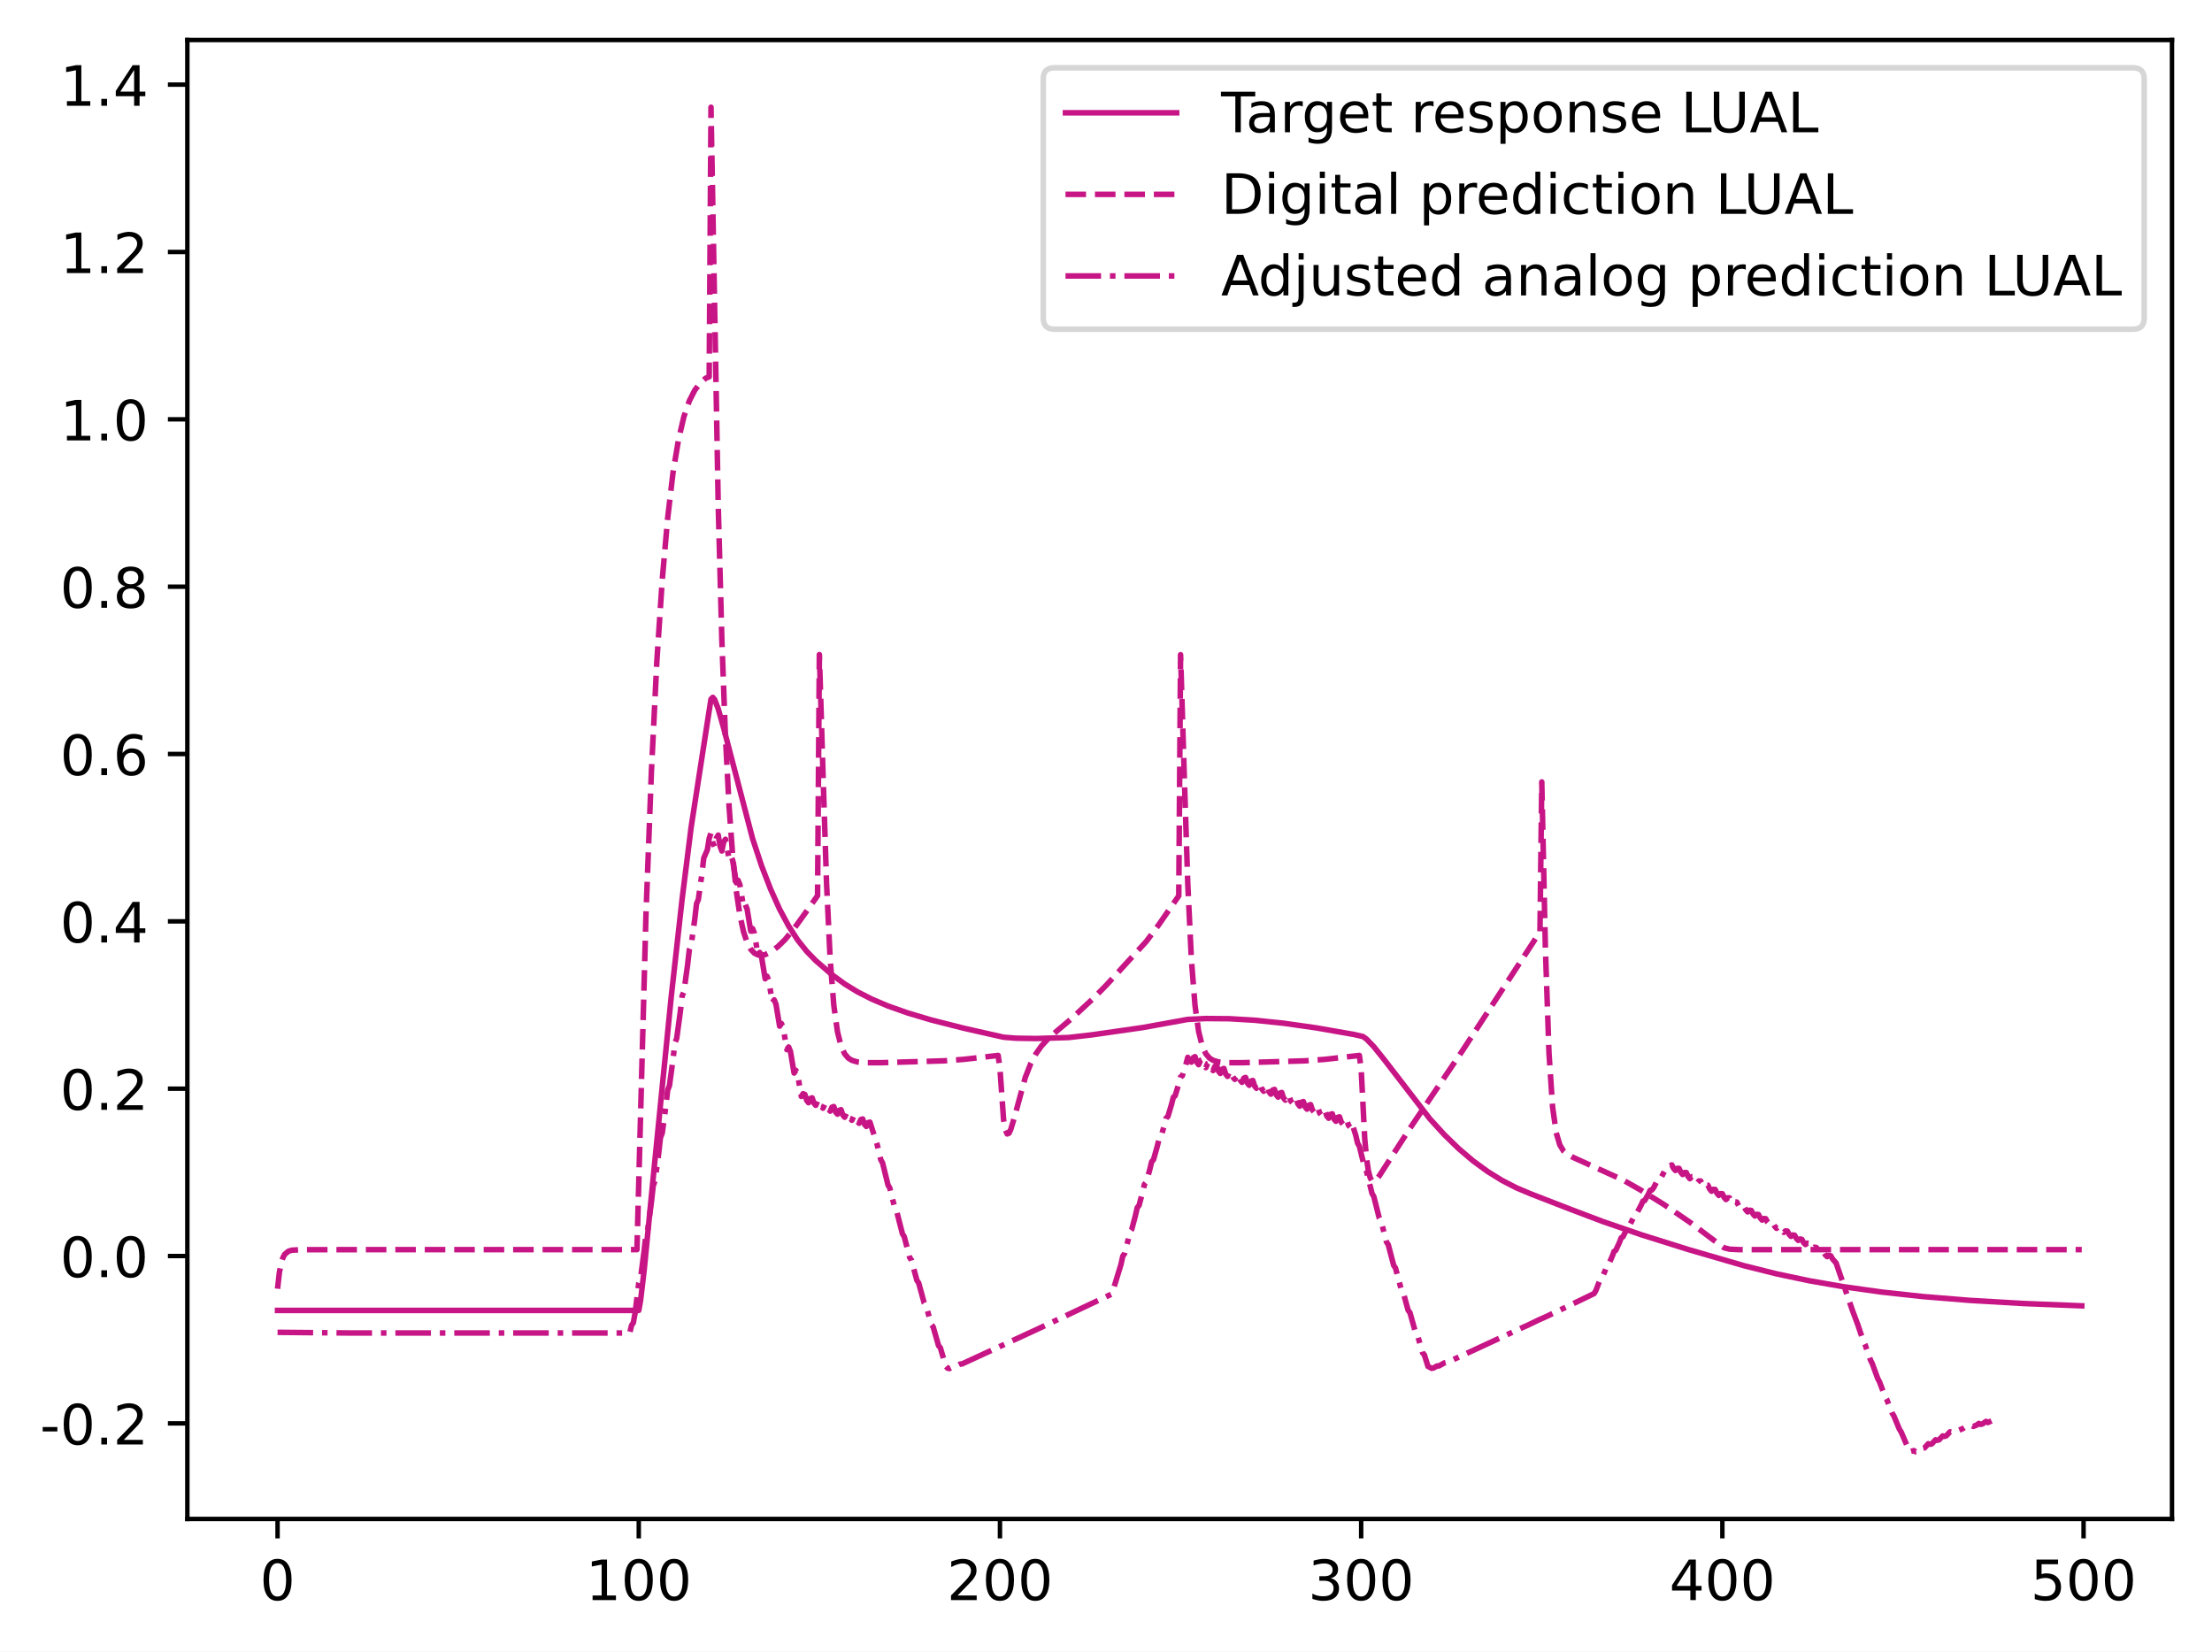
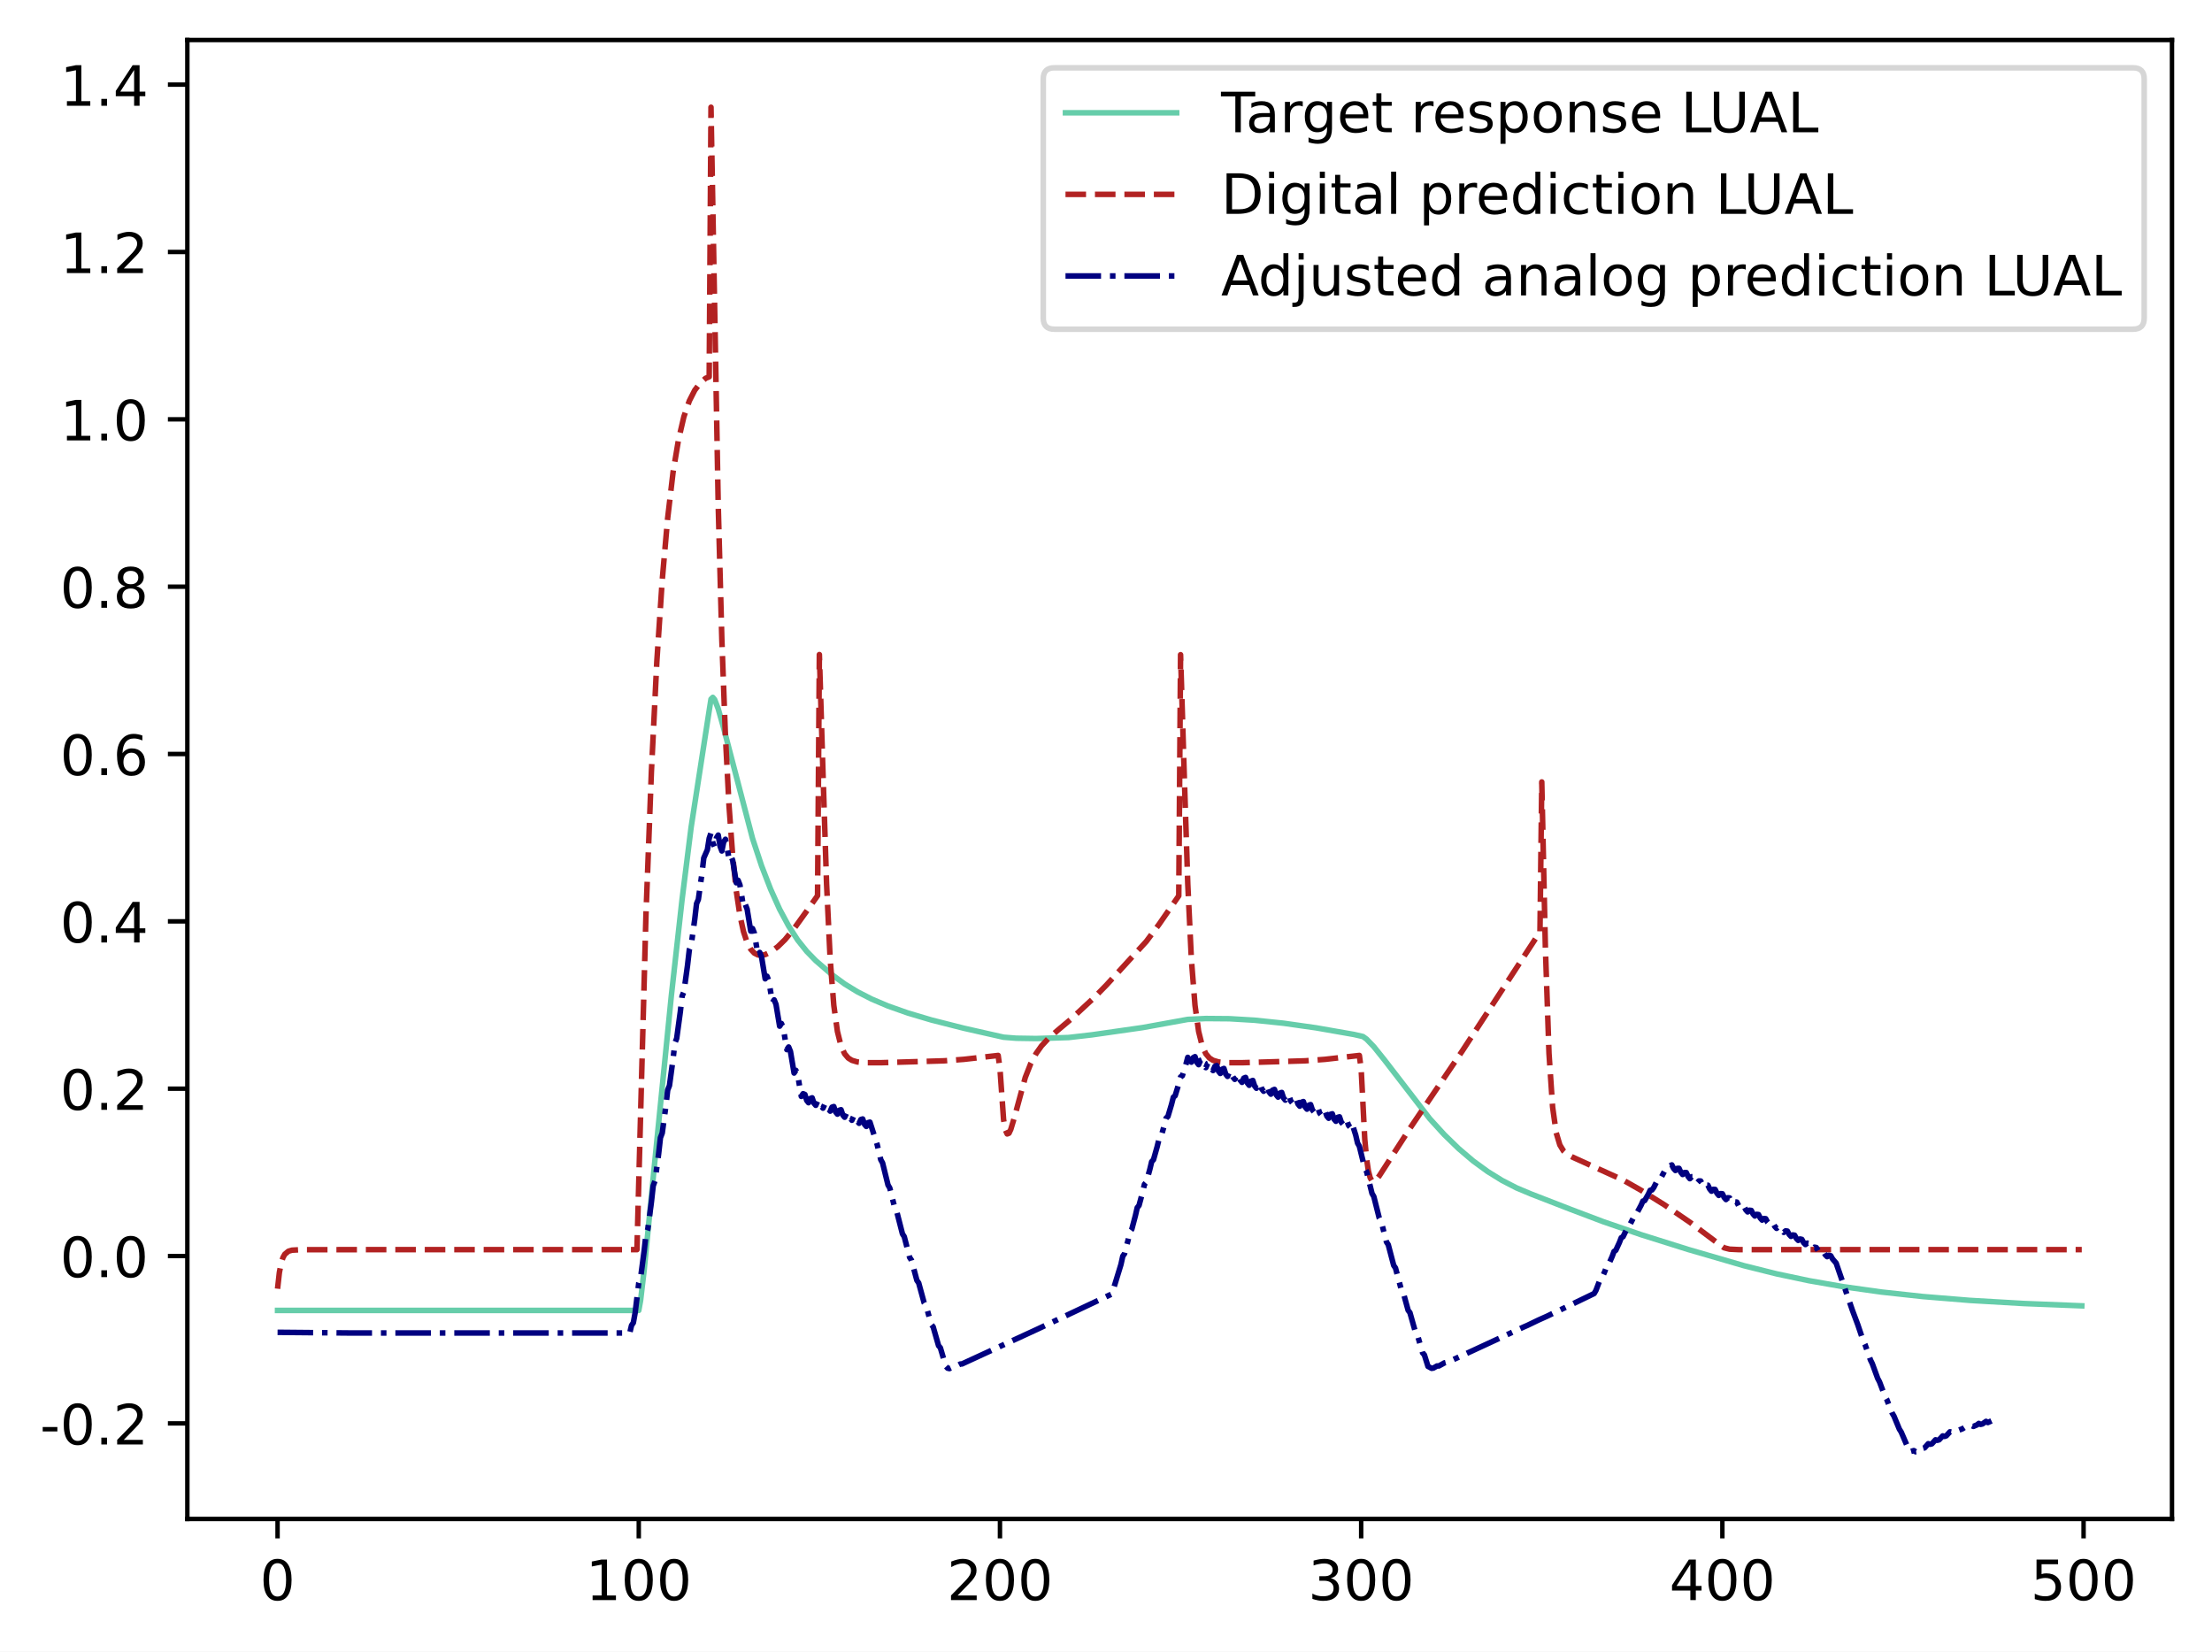
<svg xmlns="http://www.w3.org/2000/svg" xmlns:xlink="http://www.w3.org/1999/xlink" width="398.031pt" height="297.19pt" viewBox="0 0 398.031 297.19" version="1.1">
  <defs>
    <style type="text/css">*{stroke-linejoin: round; stroke-linecap: butt}</style>
  </defs>
  <g id="figure_1">
    <g id="patch_1">
      <path d="M 0 297.19  L 398.031 297.19  L 398.031 0  L 0 0  z " style="fill: #ffffff" />
    </g>
    <g id="axes_1">
      <g id="patch_2">
        <path d="M 33.711 273.312  L 390.831 273.312  L 390.831 7.2  L 33.711 7.2  z " style="fill: #ffffff" />
      </g>
      <g id="matplotlib.axis_1">
        <g id="xtick_1">
          <g id="line2d_1">
            <defs>
-               <path id="m52787d1ad5" d="M 0 0  L 0 3.5  " style="stroke: #000000; stroke-width: 0.8" />
+               <path id="mb1c5ce7cc0" d="M 0 0  L 0 3.5  " style="stroke: #000000; stroke-width: 0.8" />
            </defs>
            <g>
-               <use xlink:href="#m52787d1ad5" x="49.944" y="273.312" style="stroke: #000000; stroke-width: 0.8" />
+               <use xlink:href="#mb1c5ce7cc0" x="49.944" y="273.312" style="stroke: #000000; stroke-width: 0.8" />
            </g>
          </g>
          <g id="text_1">
            <text style="font: 10px 'DejaVu Sans', 'Bitstream Vera Sans', 'Computer Modern Sans Serif', 'Lucida Grande', 'Verdana', 'Geneva', 'Lucid', 'Arial', 'Helvetica', 'Avant Garde', sans-serif; text-anchor: middle" x="49.944" y="287.91" transform="rotate(-0 49.94367 287.9104)">0</text>
          </g>
        </g>
        <g id="xtick_2">
          <g id="line2d_2">
            <g>
-               <use xlink:href="#m52787d1ad5" x="114.94" y="273.312" style="stroke: #000000; stroke-width: 0.8" />
+               <use xlink:href="#mb1c5ce7cc0" x="114.94" y="273.312" style="stroke: #000000; stroke-width: 0.8" />
            </g>
          </g>
          <g id="text_2">
            <text style="font: 10px 'DejaVu Sans', 'Bitstream Vera Sans', 'Computer Modern Sans Serif', 'Lucida Grande', 'Verdana', 'Geneva', 'Lucid', 'Arial', 'Helvetica', 'Avant Garde', sans-serif; text-anchor: middle" x="114.94" y="287.91" transform="rotate(-0 114.9396 287.9104)">100</text>
          </g>
        </g>
        <g id="xtick_3">
          <g id="line2d_3">
            <g>
-               <use xlink:href="#m52787d1ad5" x="179.935" y="273.312" style="stroke: #000000; stroke-width: 0.8" />
+               <use xlink:href="#mb1c5ce7cc0" x="179.935" y="273.312" style="stroke: #000000; stroke-width: 0.8" />
            </g>
          </g>
          <g id="text_3">
            <text style="font: 10px 'DejaVu Sans', 'Bitstream Vera Sans', 'Computer Modern Sans Serif', 'Lucida Grande', 'Verdana', 'Geneva', 'Lucid', 'Arial', 'Helvetica', 'Avant Garde', sans-serif; text-anchor: middle" x="179.935" y="287.91" transform="rotate(-0 179.9355 287.9104)">200</text>
          </g>
        </g>
        <g id="xtick_4">
          <g id="line2d_4">
            <g>
-               <use xlink:href="#m52787d1ad5" x="244.931" y="273.312" style="stroke: #000000; stroke-width: 0.8" />
+               <use xlink:href="#mb1c5ce7cc0" x="244.931" y="273.312" style="stroke: #000000; stroke-width: 0.8" />
            </g>
          </g>
          <g id="text_4">
            <text style="font: 10px 'DejaVu Sans', 'Bitstream Vera Sans', 'Computer Modern Sans Serif', 'Lucida Grande', 'Verdana', 'Geneva', 'Lucid', 'Arial', 'Helvetica', 'Avant Garde', sans-serif; text-anchor: middle" x="244.931" y="287.91" transform="rotate(-0 244.9314 287.9104)">300</text>
          </g>
        </g>
        <g id="xtick_5">
          <g id="line2d_5">
            <g>
-               <use xlink:href="#m52787d1ad5" x="309.927" y="273.312" style="stroke: #000000; stroke-width: 0.8" />
+               <use xlink:href="#mb1c5ce7cc0" x="309.927" y="273.312" style="stroke: #000000; stroke-width: 0.8" />
            </g>
          </g>
          <g id="text_5">
            <text style="font: 10px 'DejaVu Sans', 'Bitstream Vera Sans', 'Computer Modern Sans Serif', 'Lucida Grande', 'Verdana', 'Geneva', 'Lucid', 'Arial', 'Helvetica', 'Avant Garde', sans-serif; text-anchor: middle" x="309.927" y="287.91" transform="rotate(-0 309.9273 287.9104)">400</text>
          </g>
        </g>
        <g id="xtick_6">
          <g id="line2d_6">
            <g>
-               <use xlink:href="#m52787d1ad5" x="374.923" y="273.312" style="stroke: #000000; stroke-width: 0.8" />
+               <use xlink:href="#mb1c5ce7cc0" x="374.923" y="273.312" style="stroke: #000000; stroke-width: 0.8" />
            </g>
          </g>
          <g id="text_6">
            <text style="font: 10px 'DejaVu Sans', 'Bitstream Vera Sans', 'Computer Modern Sans Serif', 'Lucida Grande', 'Verdana', 'Geneva', 'Lucid', 'Arial', 'Helvetica', 'Avant Garde', sans-serif; text-anchor: middle" x="374.923" y="287.91" transform="rotate(-0 374.9232 287.9104)">500</text>
          </g>
        </g>
      </g>
      <g id="matplotlib.axis_2">
        <g id="ytick_1">
          <g id="line2d_7">
            <defs>
-               <path id="m55b0d5ebfe" d="M 0 0  L -3.5 0  " style="stroke: #000000; stroke-width: 0.8" />
+               <path id="m33c1a2099b" d="M 0 0  L -3.5 0  " style="stroke: #000000; stroke-width: 0.8" />
            </defs>
            <g>
-               <use xlink:href="#m55b0d5ebfe" x="33.711" y="256.112" style="stroke: #000000; stroke-width: 0.8" />
+               <use xlink:href="#m33c1a2099b" x="33.711" y="256.112" style="stroke: #000000; stroke-width: 0.8" />
            </g>
          </g>
          <g id="text_7">
            <text style="font: 10px 'DejaVu Sans', 'Bitstream Vera Sans', 'Computer Modern Sans Serif', 'Lucida Grande', 'Verdana', 'Geneva', 'Lucid', 'Arial', 'Helvetica', 'Avant Garde', sans-serif; text-anchor: end" x="26.711" y="259.911" transform="rotate(-0 26.71094 259.9114)">-0.2</text>
          </g>
        </g>
        <g id="ytick_2">
          <g id="line2d_8">
            <g>
-               <use xlink:href="#m55b0d5ebfe" x="33.711" y="226.002" style="stroke: #000000; stroke-width: 0.8" />
+               <use xlink:href="#m33c1a2099b" x="33.711" y="226.002" style="stroke: #000000; stroke-width: 0.8" />
            </g>
          </g>
          <g id="text_8">
            <text style="font: 10px 'DejaVu Sans', 'Bitstream Vera Sans', 'Computer Modern Sans Serif', 'Lucida Grande', 'Verdana', 'Geneva', 'Lucid', 'Arial', 'Helvetica', 'Avant Garde', sans-serif; text-anchor: end" x="26.711" y="229.801" transform="rotate(-0 26.71094 229.8011)">0.0</text>
          </g>
        </g>
        <g id="ytick_3">
          <g id="line2d_9">
            <g>
-               <use xlink:href="#m55b0d5ebfe" x="33.711" y="195.892" style="stroke: #000000; stroke-width: 0.8" />
+               <use xlink:href="#m33c1a2099b" x="33.711" y="195.892" style="stroke: #000000; stroke-width: 0.8" />
            </g>
          </g>
          <g id="text_9">
            <text style="font: 10px 'DejaVu Sans', 'Bitstream Vera Sans', 'Computer Modern Sans Serif', 'Lucida Grande', 'Verdana', 'Geneva', 'Lucid', 'Arial', 'Helvetica', 'Avant Garde', sans-serif; text-anchor: end" x="26.711" y="199.691" transform="rotate(-0 26.71094 199.6907)">0.2</text>
          </g>
        </g>
        <g id="ytick_4">
          <g id="line2d_10">
            <g>
-               <use xlink:href="#m55b0d5ebfe" x="33.711" y="165.781" style="stroke: #000000; stroke-width: 0.8" />
+               <use xlink:href="#m33c1a2099b" x="33.711" y="165.781" style="stroke: #000000; stroke-width: 0.8" />
            </g>
          </g>
          <g id="text_10">
            <text style="font: 10px 'DejaVu Sans', 'Bitstream Vera Sans', 'Computer Modern Sans Serif', 'Lucida Grande', 'Verdana', 'Geneva', 'Lucid', 'Arial', 'Helvetica', 'Avant Garde', sans-serif; text-anchor: end" x="26.711" y="169.58" transform="rotate(-0 26.71094 169.5804)">0.4</text>
          </g>
        </g>
        <g id="ytick_5">
          <g id="line2d_11">
            <g>
-               <use xlink:href="#m55b0d5ebfe" x="33.711" y="135.671" style="stroke: #000000; stroke-width: 0.8" />
+               <use xlink:href="#m33c1a2099b" x="33.711" y="135.671" style="stroke: #000000; stroke-width: 0.8" />
            </g>
          </g>
          <g id="text_11">
            <text style="font: 10px 'DejaVu Sans', 'Bitstream Vera Sans', 'Computer Modern Sans Serif', 'Lucida Grande', 'Verdana', 'Geneva', 'Lucid', 'Arial', 'Helvetica', 'Avant Garde', sans-serif; text-anchor: end" x="26.711" y="139.47" transform="rotate(-0 26.71094 139.4701)">0.6</text>
          </g>
        </g>
        <g id="ytick_6">
          <g id="line2d_12">
            <g>
-               <use xlink:href="#m55b0d5ebfe" x="33.711" y="105.561" style="stroke: #000000; stroke-width: 0.8" />
+               <use xlink:href="#m33c1a2099b" x="33.711" y="105.561" style="stroke: #000000; stroke-width: 0.8" />
            </g>
          </g>
          <g id="text_12">
            <text style="font: 10px 'DejaVu Sans', 'Bitstream Vera Sans', 'Computer Modern Sans Serif', 'Lucida Grande', 'Verdana', 'Geneva', 'Lucid', 'Arial', 'Helvetica', 'Avant Garde', sans-serif; text-anchor: end" x="26.711" y="109.36" transform="rotate(-0 26.71094 109.3597)">0.8</text>
          </g>
        </g>
        <g id="ytick_7">
          <g id="line2d_13">
            <g>
-               <use xlink:href="#m55b0d5ebfe" x="33.711" y="75.45" style="stroke: #000000; stroke-width: 0.8" />
+               <use xlink:href="#m33c1a2099b" x="33.711" y="75.45" style="stroke: #000000; stroke-width: 0.8" />
            </g>
          </g>
          <g id="text_13">
            <text style="font: 10px 'DejaVu Sans', 'Bitstream Vera Sans', 'Computer Modern Sans Serif', 'Lucida Grande', 'Verdana', 'Geneva', 'Lucid', 'Arial', 'Helvetica', 'Avant Garde', sans-serif; text-anchor: end" x="26.711" y="79.249" transform="rotate(-0 26.71094 79.24939)">1.0</text>
          </g>
        </g>
        <g id="ytick_8">
          <g id="line2d_14">
            <g>
-               <use xlink:href="#m55b0d5ebfe" x="33.711" y="45.34" style="stroke: #000000; stroke-width: 0.8" />
+               <use xlink:href="#m33c1a2099b" x="33.711" y="45.34" style="stroke: #000000; stroke-width: 0.8" />
            </g>
          </g>
          <g id="text_14">
            <text style="font: 10px 'DejaVu Sans', 'Bitstream Vera Sans', 'Computer Modern Sans Serif', 'Lucida Grande', 'Verdana', 'Geneva', 'Lucid', 'Arial', 'Helvetica', 'Avant Garde', sans-serif; text-anchor: end" x="26.711" y="49.139" transform="rotate(-0 26.71094 49.13905)">1.2</text>
          </g>
        </g>
        <g id="ytick_9">
          <g id="line2d_15">
            <g>
-               <use xlink:href="#m55b0d5ebfe" x="33.711" y="15.229" style="stroke: #000000; stroke-width: 0.8" />
+               <use xlink:href="#m33c1a2099b" x="33.711" y="15.229" style="stroke: #000000; stroke-width: 0.8" />
            </g>
          </g>
          <g id="text_15">
            <text style="font: 10px 'DejaVu Sans', 'Bitstream Vera Sans', 'Computer Modern Sans Serif', 'Lucida Grande', 'Verdana', 'Geneva', 'Lucid', 'Arial', 'Helvetica', 'Avant Garde', sans-serif; text-anchor: end" x="26.711" y="19.029" transform="rotate(-0 26.71094 19.02871)">1.4</text>
          </g>
        </g>
      </g>
      <g id="line2d_16">
-         <path d="M 49.944 235.788  L 114.94 235.788  L 115.265 234.008  L 115.915 228.495  L 117.864 208.62  L 120.789 179.282  L 122.739 161.802  L 124.364 148.84  L 127.614 127.85  L 127.939 125.795  L 128.264 125.481  L 128.589 125.866  L 129.239 127.546  L 130.214 130.999  L 135.413 150.868  L 137.038 155.791  L 138.663 159.99  L 140.288 163.604  L 141.913 166.626  L 143.538 169.145  L 145.163 171.184  L 146.788 172.852  L 149.712 175.38  L 151.987 177.047  L 154.262 178.443  L 156.862 179.771  L 159.787 181.012  L 163.362 182.273  L 167.586 183.529  L 173.436 185.013  L 180.585 186.629  L 182.86 186.809  L 186.435 186.866  L 192.285 186.685  L 196.509 186.199  L 205.609 184.896  L 213.733 183.424  L 216.983 183.268  L 221.208 183.303  L 225.758 183.573  L 230.957 184.111  L 236.807 184.941  L 243.631 186.135  L 245.256 186.507  L 245.906 186.978  L 247.206 188.329  L 249.156 190.761  L 257.281 201.305  L 259.88 204.154  L 262.48 206.682  L 265.08 208.893  L 267.68 210.789  L 270.28 212.399  L 272.88 213.738  L 275.479 214.831  L 282.629 217.605  L 288.479 219.818  L 295.303 222.161  L 303.753 224.816  L 313.827 227.745  L 319.677 229.207  L 325.526 230.442  L 331.701 231.52  L 338.525 232.477  L 346 233.292  L 354.449 233.982  L 364.199 234.549  L 374.598 234.962  L 374.598 234.962  " clip-path="url(#p4e6b476c04)" style="fill: none; stroke: #c71585; stroke-linecap: square" />
+         <path d="M 49.944 235.788  L 114.94 235.788  L 115.265 234.008  L 115.915 228.495  L 117.864 208.62  L 120.789 179.282  L 122.739 161.802  L 124.364 148.84  L 127.614 127.85  L 127.939 125.795  L 128.264 125.481  L 128.589 125.866  L 129.239 127.546  L 130.214 130.999  L 135.413 150.868  L 137.038 155.791  L 138.663 159.99  L 140.288 163.604  L 141.913 166.626  L 143.538 169.145  L 145.163 171.184  L 146.788 172.852  L 149.712 175.38  L 151.987 177.047  L 154.262 178.443  L 156.862 179.771  L 159.787 181.012  L 163.362 182.273  L 167.586 183.529  L 173.436 185.013  L 180.585 186.629  L 182.86 186.809  L 186.435 186.866  L 192.285 186.685  L 196.509 186.199  L 205.609 184.896  L 213.733 183.424  L 216.983 183.268  L 221.208 183.303  L 225.758 183.573  L 230.957 184.111  L 236.807 184.941  L 243.631 186.135  L 245.256 186.507  L 245.906 186.978  L 247.206 188.329  L 249.156 190.761  L 257.281 201.305  L 259.88 204.154  L 262.48 206.682  L 265.08 208.893  L 267.68 210.789  L 270.28 212.399  L 272.88 213.738  L 275.479 214.831  L 282.629 217.605  L 288.479 219.818  L 295.303 222.161  L 303.753 224.816  L 313.827 227.745  L 319.677 229.207  L 325.526 230.442  L 331.701 231.52  L 338.525 232.477  L 346 233.292  L 354.449 233.982  L 364.199 234.549  L 374.598 234.962  L 374.598 234.962  " clip-path="url(#p1392493bf8)" style="fill: none; stroke: #66cdaa; stroke-linecap: square" />
      </g>
      <g id="line2d_17">
-         <path d="M 49.944 231.885  L 50.269 228.985  L 50.594 227.278  L 50.919 226.274  L 51.244 225.685  L 51.894 225.138  L 52.544 224.95  L 54.168 224.86  L 68.143 224.853  L 114.615 224.853  L 116.239 164.521  L 117.214 138.861  L 118.189 119.07  L 119.164 104.369  L 120.139 93.251  L 121.114 84.954  L 122.089 79.132  L 123.064 74.958  L 124.039 72.131  L 125.014 70.216  L 125.989 68.928  L 126.964 68.07  L 127.614 67.801  L 127.939 19.296  L 129.239 90.913  L 129.889 115.02  L 130.539 132.571  L 131.189 145.062  L 131.839 153.963  L 132.488 160.297  L 133.138 164.671  L 133.788 167.635  L 134.438 169.584  L 135.088 170.8  L 135.738 171.496  L 136.388 171.825  L 137.038 171.891  L 137.688 171.762  L 138.663 171.3  L 139.963 170.338  L 141.263 169.063  L 142.888 167.084  L 145.163 163.919  L 147.113 161.161  L 147.438 117.782  L 148.087 139.017  L 148.737 159.087  L 149.387 172.679  L 150.037 180.903  L 150.687 185.591  L 151.337 188.195  L 151.987 189.615  L 152.637 190.378  L 153.287 190.785  L 154.262 191.078  L 155.562 191.218  L 158.487 191.216  L 169.861 190.877  L 173.436 190.611  L 179.61 189.91  L 179.935 192.301  L 180.585 201.445  L 180.91 203.325  L 181.235 204.032  L 181.56 203.901  L 181.885 203.21  L 182.535 201.051  L 184.485 193.88  L 185.46 191.398  L 186.435 189.567  L 187.41 188.191  L 188.71 186.789  L 190.335 185.377  L 192.61 183.464  L 196.834 179.548  L 199.109 177.224  L 206.259 169.405  L 208.534 166.353  L 212.108 161.192  L 212.433 117.807  L 213.083 139.031  L 213.733 159.095  L 214.383 172.684  L 215.033 180.906  L 215.683 185.592  L 216.333 188.196  L 216.983 189.615  L 217.633 190.378  L 218.283 190.785  L 219.258 191.078  L 220.558 191.218  L 223.483 191.216  L 234.857 190.877  L 238.432 190.611  L 244.606 189.91  L 244.931 192.368  L 245.581 205.008  L 245.906 208.497  L 246.231 210.698  L 246.556 211.934  L 246.881 212.491  L 247.206 212.597  L 247.531 212.413  L 248.181 211.591  L 253.706 203.03  L 263.13 189.096  L 277.104 167.676  L 277.429 140.698  L 278.079 170.573  L 278.729 189.528  L 279.379 199.209  L 280.029 203.828  L 280.679 206.01  L 281.329 207.08  L 281.979 207.663  L 282.954 208.201  L 292.053 212.325  L 295.303 214.177  L 299.528 216.809  L 304.078 219.92  L 308.952 223.587  L 310.252 224.518  L 311.227 224.77  L 312.852 224.847  L 326.826 224.853  L 374.598 224.853  L 374.598 224.853  " clip-path="url(#p4e6b476c04)" style="fill: none; stroke-dasharray: 3.7,1.6; stroke-dashoffset: 0; stroke: #c71585" />
+         <path d="M 49.944 231.885  L 50.269 228.985  L 50.594 227.278  L 50.919 226.274  L 51.244 225.685  L 51.894 225.138  L 52.544 224.95  L 54.168 224.86  L 68.143 224.853  L 114.615 224.853  L 116.239 164.521  L 117.214 138.861  L 118.189 119.07  L 119.164 104.369  L 120.139 93.251  L 121.114 84.954  L 122.089 79.132  L 123.064 74.958  L 124.039 72.131  L 125.014 70.216  L 125.989 68.928  L 126.964 68.07  L 127.614 67.801  L 127.939 19.296  L 129.239 90.913  L 129.889 115.02  L 130.539 132.571  L 131.189 145.062  L 131.839 153.963  L 132.488 160.297  L 133.138 164.671  L 133.788 167.635  L 134.438 169.584  L 135.088 170.8  L 135.738 171.496  L 136.388 171.825  L 137.038 171.891  L 137.688 171.762  L 138.663 171.3  L 139.963 170.338  L 141.263 169.063  L 142.888 167.084  L 145.163 163.919  L 147.113 161.161  L 147.438 117.782  L 148.087 139.017  L 148.737 159.087  L 149.387 172.679  L 150.037 180.903  L 150.687 185.591  L 151.337 188.195  L 151.987 189.615  L 152.637 190.378  L 153.287 190.785  L 154.262 191.078  L 155.562 191.218  L 158.487 191.216  L 169.861 190.877  L 173.436 190.611  L 179.61 189.91  L 179.935 192.301  L 180.585 201.445  L 180.91 203.325  L 181.235 204.032  L 181.56 203.901  L 181.885 203.21  L 182.535 201.051  L 184.485 193.88  L 185.46 191.398  L 186.435 189.567  L 187.41 188.191  L 188.71 186.789  L 190.335 185.377  L 192.61 183.464  L 196.834 179.548  L 199.109 177.224  L 206.259 169.405  L 208.534 166.353  L 212.108 161.192  L 212.433 117.807  L 213.083 139.031  L 213.733 159.095  L 214.383 172.684  L 215.033 180.906  L 215.683 185.592  L 216.333 188.196  L 216.983 189.615  L 217.633 190.378  L 218.283 190.785  L 219.258 191.078  L 220.558 191.218  L 223.483 191.216  L 234.857 190.877  L 238.432 190.611  L 244.606 189.91  L 244.931 192.368  L 245.581 205.008  L 245.906 208.497  L 246.231 210.698  L 246.556 211.934  L 246.881 212.491  L 247.206 212.597  L 247.531 212.413  L 248.181 211.591  L 253.706 203.03  L 263.13 189.096  L 277.104 167.676  L 277.429 140.698  L 278.079 170.573  L 278.729 189.528  L 279.379 199.209  L 280.029 203.828  L 280.679 206.01  L 281.329 207.08  L 281.979 207.663  L 282.954 208.201  L 292.053 212.325  L 295.303 214.177  L 299.528 216.809  L 304.078 219.92  L 308.952 223.587  L 310.252 224.518  L 311.227 224.77  L 312.852 224.847  L 326.826 224.853  L 374.598 224.853  L 374.598 224.853  " clip-path="url(#p1392493bf8)" style="fill: none; stroke-dasharray: 3.7,1.6; stroke-dashoffset: 0; stroke: #b22222" />
      </g>
      <g id="line2d_18">
-         <path d="M 49.944 239.728  L 63.268 239.85  L 113.315 239.85  L 113.64 238.482  L 113.965 237.999  L 114.29 236.193  L 114.94 230.855  L 115.265 229.955  L 115.915 225.035  L 116.239 222.084  L 116.564 221.194  L 117.214 216.28  L 117.539 213.351  L 117.864 212.488  L 118.514 207.617  L 118.839 204.713  L 119.164 203.869  L 119.814 199.036  L 120.139 196.152  L 120.464 195.326  L 121.114 190.526  L 121.439 187.662  L 121.764 186.852  L 122.414 182.084  L 122.739 179.239  L 123.064 178.445  L 123.714 173.711  L 124.039 170.884  L 124.364 170.107  L 125.014 165.405  L 125.339 162.597  L 125.664 161.837  L 126.314 157.166  L 126.639 154.376  L 127.289 152.894  L 127.614 150.844  L 127.939 149.879  L 128.264 151.631  L 128.589 152.399  L 128.914 150.784  L 129.239 150.259  L 129.564 152.241  L 129.889 153.118  L 130.214 151.511  L 130.539 151.012  L 131.189 154.532  L 131.514 153.992  L 131.839 154.799  L 132.488 158.844  L 132.813 158.393  L 133.138 159.216  L 133.788 163.211  L 134.113 162.753  L 134.438 163.571  L 135.088 167.537  L 135.413 167.072  L 135.738 167.889  L 136.388 171.847  L 136.713 171.377  L 137.038 172.185  L 137.688 176.121  L 138.013 175.651  L 138.338 176.464  L 138.988 180.385  L 139.313 179.91  L 139.638 180.724  L 140.288 184.641  L 140.613 184.163  L 140.938 184.968  L 141.588 188.864  L 141.913 188.386  L 142.238 189.195  L 142.888 193.076  L 143.213 192.593  L 143.538 193.404  L 144.188 197.279  L 144.513 196.792  L 144.838 196.933  L 145.163 198.004  L 145.488 198.416  L 145.813 197.658  L 146.138 197.534  L 146.463 198.502  L 146.788 198.884  L 147.113 198.156  L 147.438 198.038  L 147.763 199.008  L 148.087 199.397  L 148.412 198.676  L 148.737 198.566  L 149.062 199.539  L 149.387 199.93  L 149.712 199.217  L 150.037 199.106  L 150.362 200.074  L 150.687 200.473  L 151.012 199.776  L 151.337 199.675  L 151.662 200.641  L 151.987 201.029  L 152.312 200.321  L 152.637 200.221  L 152.962 201.186  L 153.287 201.572  L 153.612 200.87  L 153.937 200.768  L 154.262 201.727  L 154.587 202.121  L 154.912 201.435  L 155.237 201.342  L 155.562 202.299  L 155.887 202.681  L 156.212 201.993  L 156.537 201.911  L 157.837 205.939  L 158.487 208.671  L 158.812 209.248  L 159.787 213.208  L 160.112 213.77  L 161.087 217.661  L 161.412 218.204  L 162.387 222.01  L 162.712 222.52  L 163.686 226.259  L 164.011 226.747  L 164.986 230.382  L 165.311 230.846  L 166.286 234.414  L 166.611 234.846  L 167.586 238.334  L 167.911 238.738  L 168.886 242.129  L 169.211 242.515  L 170.186 245.828  L 170.511 246.178  L 170.836 246.257  L 171.486 245.953  L 171.811 245.959  L 172.461 245.607  L 172.786 245.435  L 173.111 245.415  L 186.76 239.122  L 200.084 232.823  L 201.709 227.511  L 202.034 226.032  L 202.359 225.568  L 203.009 223.056  L 203.334 221.608  L 203.659 221.176  L 204.309 218.719  L 204.634 217.301  L 204.959 216.897  L 205.609 214.495  L 205.934 213.105  L 206.259 212.73  L 206.909 210.381  L 207.234 209.021  L 207.559 208.674  L 208.209 206.378  L 208.534 205.046  L 208.859 204.725  L 209.509 202.483  L 209.834 201.18  L 210.159 200.888  L 210.809 198.7  L 211.134 197.426  L 211.458 197.163  L 212.108 195.029  L 212.433 193.784  L 212.758 193.549  L 213.408 191.468  L 213.733 190.253  L 214.058 190.858  L 214.383 191.116  L 214.708 190.308  L 215.033 190.129  L 215.358 191.145  L 215.683 191.569  L 216.008 190.81  L 216.333 190.665  L 216.658 191.684  L 216.983 192.102  L 217.308 191.342  L 217.633 191.197  L 217.958 192.212  L 218.283 192.627  L 218.608 191.87  L 218.933 191.727  L 219.258 192.739  L 219.583 193.152  L 219.908 192.393  L 220.233 192.251  L 220.558 193.262  L 220.883 193.677  L 221.208 192.928  L 221.533 192.789  L 221.858 193.794  L 222.183 194.209  L 222.508 193.467  L 222.833 193.336  L 223.158 194.342  L 223.483 194.752  L 223.808 194.003  L 224.133 193.868  L 224.458 194.87  L 224.783 195.279  L 225.108 194.539  L 225.433 194.406  L 225.758 195.401  L 226.083 195.81  L 226.408 195.077  L 226.733 194.953  L 227.058 195.949  L 227.382 196.352  L 227.707 195.612  L 228.032 195.484  L 228.357 196.476  L 228.682 196.879  L 229.007 196.148  L 229.332 196.021  L 229.657 197.005  L 229.982 197.408  L 230.307 196.684  L 230.632 196.567  L 230.957 197.554  L 231.282 197.951  L 231.607 197.228  L 231.932 197.116  L 232.257 198.101  L 232.582 198.501  L 232.907 197.779  L 233.232 197.662  L 233.557 198.64  L 233.882 199.039  L 234.207 198.323  L 234.532 198.21  L 234.857 199.183  L 235.182 199.575  L 235.507 198.864  L 235.832 198.754  L 236.157 199.723  L 236.482 200.112  L 236.807 199.398  L 237.132 199.293  L 237.457 200.27  L 237.782 200.667  L 238.107 199.964  L 238.432 199.859  L 238.757 200.824  L 239.082 201.211  L 239.407 200.511  L 239.732 200.41  L 240.057 201.369  L 240.382 201.753  L 240.707 201.05  L 241.032 200.954  L 241.357 201.921  L 241.682 202.313  L 242.007 201.621  L 242.332 201.525  L 242.657 202.48  L 242.982 202.872  L 243.306 202.193  L 243.956 204.265  L 244.281 205.677  L 244.606 206.248  L 245.581 210.218  L 245.906 210.794  L 246.881 214.739  L 247.206 215.295  L 248.181 219.159  L 248.506 219.685  L 249.481 223.462  L 249.806 223.966  L 250.781 227.68  L 251.106 228.153  L 252.081 231.775  L 252.406 232.224  L 253.381 235.764  L 253.706 236.192  L 254.681 239.643  L 255.006 240.037  L 255.981 243.42  L 256.306 243.792  L 256.956 245.861  L 257.606 246.207  L 257.931 246.157  L 258.581 245.783  L 258.905 245.785  L 259.555 245.427  L 259.88 245.239  L 260.53 245.073  L 261.18 244.665  L 261.505 244.644  L 272.555 239.522  L 274.18 238.769  L 274.829 238.486  L 276.779 237.546  L 278.404 236.817  L 279.379 236.342  L 281.004 235.573  L 281.979 235.11  L 286.854 232.75  L 287.179 232.183  L 287.829 230.476  L 288.154 230.21  L 288.804 228.692  L 289.129 227.776  L 289.454 227.53  L 290.104 226.062  L 290.429 225.179  L 290.753 224.964  L 291.403 223.558  L 291.728 222.711  L 292.053 222.527  L 292.703 221.188  L 293.028 220.378  L 293.353 220.225  L 294.003 218.953  L 294.328 218.18  L 294.653 218.058  L 295.303 216.85  L 295.628 216.112  L 295.953 216.02  L 296.603 214.878  L 296.928 214.177  L 297.253 214.117  L 297.578 213.678  L 298.228 212.377  L 298.553 212.348  L 298.878 211.946  L 299.528 210.708  L 299.853 210.71  L 300.178 210.343  L 300.503 209.765  L 300.828 209.603  L 301.153 210.243  L 301.478 210.61  L 301.803 210.234  L 302.128 210.222  L 302.453 210.932  L 302.778 211.335  L 303.103 210.975  L 303.428 210.977  L 303.753 211.684  L 304.078 212.086  L 304.403 211.733  L 304.728 211.74  L 305.053 212.44  L 305.378 212.838  L 305.703 212.492  L 306.028 212.501  L 306.353 213.194  L 306.677 213.581  L 307.002 213.242  L 307.327 213.26  L 307.652 213.948  L 307.977 214.338  L 308.302 214.001  L 308.627 214.022  L 308.952 214.704  L 309.277 215.095  L 309.602 214.772  L 309.927 214.794  L 310.252 215.464  L 310.577 215.838  L 310.902 215.517  L 311.227 215.544  L 311.552 216.21  L 311.877 216.585  L 312.202 216.265  L 312.527 216.295  L 312.852 216.954  L 313.177 217.332  L 313.502 217.027  L 313.827 217.056  L 314.152 217.704  L 314.477 218.065  L 314.802 217.762  L 315.127 217.797  L 315.452 218.44  L 315.777 218.802  L 316.102 218.499  L 316.427 218.536  L 316.752 219.172  L 317.077 219.536  L 317.402 219.249  L 317.727 219.286  L 318.052 219.911  L 318.377 220.273  L 318.702 219.998  L 319.027 220.046  L 319.352 220.668  L 319.677 221.019  L 320.002 220.737  L 320.327 220.788  L 320.652 221.4  L 320.977 221.745  L 321.302 221.473  L 321.627 221.516  L 321.952 222.12  L 322.277 222.466  L 322.601 222.205  L 322.926 222.255  L 323.251 222.849  L 323.576 223.186  L 323.901 222.934  L 324.226 223.004  L 324.551 223.598  L 324.876 223.935  L 325.201 223.682  L 325.526 223.737  L 325.851 224.319  L 326.176 224.653  L 326.501 224.412  L 326.826 224.471  L 327.151 225.044  L 327.476 225.368  L 327.801 225.136  L 328.126 225.215  L 328.451 225.787  L 328.776 226.112  L 329.101 225.879  L 329.426 225.953  L 329.751 226.524  L 330.401 227.281  L 333.326 235.77  L 334.301 238.376  L 335.276 241.266  L 335.601 241.937  L 336.576 244.706  L 336.901 245.357  L 337.876 248.025  L 338.201 248.633  L 339.175 251.217  L 339.5 251.795  L 340.475 254.26  L 340.8 254.8  L 341.775 257.151  L 342.1 257.665  L 343.075 259.933  L 343.4 260.408  L 343.725 261.195  L 344.375 261.012  L 344.7 261.216  L 345.025 261.173  L 345.675 260.476  L 346 260.605  L 346.325 260.513  L 346.975 259.771  L 347.3 259.874  L 347.625 259.788  L 348.275 259.071  L 348.6 259.16  L 348.925 259.067  L 349.575 258.366  L 349.9 258.458  L 350.225 258.347  L 350.875 257.632  L 351.2 257.703  L 351.85 257.43  L 352.175 257.212  L 352.5 257.325  L 353.15 257.073  L 353.475 256.856  L 353.8 256.989  L 354.449 256.721  L 354.774 256.5  L 355.099 256.657  L 355.749 256.379  L 356.074 256.121  L 356.399 256.291  L 356.724 256.214  L 357.374 255.753  L 357.699 255.963  L 358.349 255.661  L 358.349 255.661  " clip-path="url(#p4e6b476c04)" style="fill: none; stroke-dasharray: 6.4,1.6,1,1.6; stroke-dashoffset: 0; stroke: #c71585" />
+         <path d="M 49.944 239.728  L 63.268 239.85  L 113.315 239.85  L 113.64 238.482  L 113.965 237.999  L 114.29 236.193  L 114.94 230.855  L 115.265 229.955  L 115.915 225.035  L 116.239 222.084  L 116.564 221.194  L 117.214 216.28  L 117.539 213.351  L 117.864 212.488  L 118.514 207.617  L 118.839 204.713  L 119.164 203.869  L 119.814 199.036  L 120.139 196.152  L 120.464 195.326  L 121.114 190.526  L 121.439 187.662  L 121.764 186.852  L 122.414 182.084  L 122.739 179.239  L 123.064 178.445  L 123.714 173.711  L 124.039 170.884  L 124.364 170.107  L 125.014 165.405  L 125.339 162.597  L 125.664 161.837  L 126.314 157.166  L 126.639 154.376  L 127.289 152.894  L 127.614 150.844  L 127.939 149.879  L 128.264 151.631  L 128.589 152.399  L 128.914 150.784  L 129.239 150.259  L 129.564 152.241  L 129.889 153.118  L 130.214 151.511  L 130.539 151.012  L 131.189 154.532  L 131.514 153.992  L 131.839 154.799  L 132.488 158.844  L 132.813 158.393  L 133.138 159.216  L 133.788 163.211  L 134.113 162.753  L 134.438 163.571  L 135.088 167.537  L 135.413 167.072  L 135.738 167.889  L 136.388 171.847  L 136.713 171.377  L 137.038 172.185  L 137.688 176.121  L 138.013 175.651  L 138.338 176.464  L 138.988 180.385  L 139.313 179.91  L 139.638 180.724  L 140.288 184.641  L 140.613 184.163  L 140.938 184.968  L 141.588 188.864  L 141.913 188.386  L 142.238 189.195  L 142.888 193.076  L 143.213 192.593  L 143.538 193.404  L 144.188 197.279  L 144.513 196.792  L 144.838 196.933  L 145.163 198.004  L 145.488 198.416  L 145.813 197.658  L 146.138 197.534  L 146.463 198.502  L 146.788 198.884  L 147.113 198.156  L 147.438 198.038  L 147.763 199.008  L 148.087 199.397  L 148.412 198.676  L 148.737 198.566  L 149.062 199.539  L 149.387 199.93  L 149.712 199.217  L 150.037 199.106  L 150.362 200.074  L 150.687 200.473  L 151.012 199.776  L 151.337 199.675  L 151.662 200.641  L 151.987 201.029  L 152.312 200.321  L 152.637 200.221  L 152.962 201.186  L 153.287 201.572  L 153.612 200.87  L 153.937 200.768  L 154.262 201.727  L 154.587 202.121  L 154.912 201.435  L 155.237 201.342  L 155.562 202.299  L 155.887 202.681  L 156.212 201.993  L 156.537 201.911  L 157.837 205.939  L 158.487 208.671  L 158.812 209.248  L 159.787 213.208  L 160.112 213.77  L 161.087 217.661  L 161.412 218.204  L 162.387 222.01  L 162.712 222.52  L 163.686 226.259  L 164.011 226.747  L 164.986 230.382  L 165.311 230.846  L 166.286 234.414  L 166.611 234.846  L 167.586 238.334  L 167.911 238.738  L 168.886 242.129  L 169.211 242.515  L 170.186 245.828  L 170.511 246.178  L 170.836 246.257  L 171.486 245.953  L 171.811 245.959  L 172.461 245.607  L 172.786 245.435  L 173.111 245.415  L 186.76 239.122  L 200.084 232.823  L 201.709 227.511  L 202.034 226.032  L 202.359 225.568  L 203.009 223.056  L 203.334 221.608  L 203.659 221.176  L 204.309 218.719  L 204.634 217.301  L 204.959 216.897  L 205.609 214.495  L 205.934 213.105  L 206.259 212.73  L 206.909 210.381  L 207.234 209.021  L 207.559 208.674  L 208.209 206.378  L 208.534 205.046  L 208.859 204.725  L 209.509 202.483  L 209.834 201.18  L 210.159 200.888  L 210.809 198.7  L 211.134 197.426  L 211.458 197.163  L 212.108 195.029  L 212.433 193.784  L 212.758 193.549  L 213.408 191.468  L 213.733 190.253  L 214.058 190.858  L 214.383 191.116  L 214.708 190.308  L 215.033 190.129  L 215.358 191.145  L 215.683 191.569  L 216.008 190.81  L 216.333 190.665  L 216.658 191.684  L 216.983 192.102  L 217.308 191.342  L 217.633 191.197  L 217.958 192.212  L 218.283 192.627  L 218.608 191.87  L 218.933 191.727  L 219.258 192.739  L 219.583 193.152  L 219.908 192.393  L 220.233 192.251  L 220.558 193.262  L 220.883 193.677  L 221.208 192.928  L 221.533 192.789  L 221.858 193.794  L 222.183 194.209  L 222.508 193.467  L 222.833 193.336  L 223.158 194.342  L 223.483 194.752  L 223.808 194.003  L 224.133 193.868  L 224.458 194.87  L 224.783 195.279  L 225.108 194.539  L 225.433 194.406  L 225.758 195.401  L 226.083 195.81  L 226.408 195.077  L 226.733 194.953  L 227.058 195.949  L 227.382 196.352  L 227.707 195.612  L 228.032 195.484  L 228.357 196.476  L 228.682 196.879  L 229.007 196.148  L 229.332 196.021  L 229.657 197.005  L 229.982 197.408  L 230.307 196.684  L 230.632 196.567  L 230.957 197.554  L 231.282 197.951  L 231.607 197.228  L 231.932 197.116  L 232.257 198.101  L 232.582 198.501  L 232.907 197.779  L 233.232 197.662  L 233.557 198.64  L 233.882 199.039  L 234.207 198.323  L 234.532 198.21  L 234.857 199.183  L 235.182 199.575  L 235.507 198.864  L 235.832 198.754  L 236.157 199.723  L 236.482 200.112  L 236.807 199.398  L 237.132 199.293  L 237.457 200.27  L 237.782 200.667  L 238.107 199.964  L 238.432 199.859  L 238.757 200.824  L 239.082 201.211  L 239.407 200.511  L 239.732 200.41  L 240.057 201.369  L 240.382 201.753  L 240.707 201.05  L 241.032 200.954  L 241.357 201.921  L 241.682 202.313  L 242.007 201.621  L 242.332 201.525  L 242.657 202.48  L 242.982 202.872  L 243.306 202.193  L 243.956 204.265  L 244.281 205.677  L 244.606 206.248  L 245.581 210.218  L 245.906 210.794  L 246.881 214.739  L 247.206 215.295  L 248.181 219.159  L 248.506 219.685  L 249.481 223.462  L 249.806 223.966  L 250.781 227.68  L 251.106 228.153  L 252.081 231.775  L 252.406 232.224  L 253.381 235.764  L 253.706 236.192  L 254.681 239.643  L 255.006 240.037  L 255.981 243.42  L 256.306 243.792  L 256.956 245.861  L 257.606 246.207  L 257.931 246.157  L 258.581 245.783  L 258.905 245.785  L 259.555 245.427  L 259.88 245.239  L 260.53 245.073  L 261.18 244.665  L 261.505 244.644  L 272.555 239.522  L 274.18 238.769  L 274.829 238.486  L 276.779 237.546  L 278.404 236.817  L 279.379 236.342  L 281.004 235.573  L 281.979 235.11  L 286.854 232.75  L 287.179 232.183  L 287.829 230.476  L 288.154 230.21  L 288.804 228.692  L 289.129 227.776  L 289.454 227.53  L 290.104 226.062  L 290.429 225.179  L 290.753 224.964  L 291.403 223.558  L 291.728 222.711  L 292.053 222.527  L 292.703 221.188  L 293.028 220.378  L 293.353 220.225  L 294.003 218.953  L 294.328 218.18  L 294.653 218.058  L 295.303 216.85  L 295.628 216.112  L 295.953 216.02  L 296.603 214.878  L 296.928 214.177  L 297.253 214.117  L 297.578 213.678  L 298.228 212.377  L 298.553 212.348  L 298.878 211.946  L 299.528 210.708  L 299.853 210.71  L 300.178 210.343  L 300.503 209.765  L 300.828 209.603  L 301.153 210.243  L 301.478 210.61  L 301.803 210.234  L 302.128 210.222  L 302.453 210.932  L 302.778 211.335  L 303.103 210.975  L 303.428 210.977  L 303.753 211.684  L 304.078 212.086  L 304.403 211.733  L 304.728 211.74  L 305.053 212.44  L 305.378 212.838  L 305.703 212.492  L 306.028 212.501  L 306.353 213.194  L 306.677 213.581  L 307.002 213.242  L 307.327 213.26  L 307.652 213.948  L 307.977 214.338  L 308.302 214.001  L 308.627 214.022  L 308.952 214.704  L 309.277 215.095  L 309.602 214.772  L 309.927 214.794  L 310.252 215.464  L 310.577 215.838  L 310.902 215.517  L 311.227 215.544  L 311.552 216.21  L 311.877 216.585  L 312.202 216.265  L 312.527 216.295  L 312.852 216.954  L 313.177 217.332  L 313.502 217.027  L 313.827 217.056  L 314.152 217.704  L 314.477 218.065  L 314.802 217.762  L 315.127 217.797  L 315.452 218.44  L 315.777 218.802  L 316.102 218.499  L 316.427 218.536  L 316.752 219.172  L 317.077 219.536  L 317.402 219.249  L 317.727 219.286  L 318.052 219.911  L 318.377 220.273  L 318.702 219.998  L 319.027 220.046  L 319.352 220.668  L 319.677 221.019  L 320.002 220.737  L 320.327 220.788  L 320.652 221.4  L 320.977 221.745  L 321.302 221.473  L 321.627 221.516  L 321.952 222.12  L 322.277 222.466  L 322.601 222.205  L 322.926 222.255  L 323.251 222.849  L 323.576 223.186  L 323.901 222.934  L 324.226 223.004  L 324.551 223.598  L 324.876 223.935  L 325.201 223.682  L 325.526 223.737  L 325.851 224.319  L 326.176 224.653  L 326.501 224.412  L 326.826 224.471  L 327.151 225.044  L 327.476 225.368  L 327.801 225.136  L 328.126 225.215  L 328.451 225.787  L 328.776 226.112  L 329.101 225.879  L 329.426 225.953  L 329.751 226.524  L 330.401 227.281  L 333.326 235.77  L 334.301 238.376  L 335.276 241.266  L 335.601 241.937  L 336.576 244.706  L 336.901 245.357  L 337.876 248.025  L 338.201 248.633  L 339.175 251.217  L 339.5 251.795  L 340.475 254.26  L 340.8 254.8  L 341.775 257.151  L 342.1 257.665  L 343.075 259.933  L 343.4 260.408  L 343.725 261.195  L 344.375 261.012  L 344.7 261.216  L 345.025 261.173  L 345.675 260.476  L 346 260.605  L 346.325 260.513  L 346.975 259.771  L 347.3 259.874  L 347.625 259.788  L 348.275 259.071  L 348.6 259.16  L 348.925 259.067  L 349.575 258.366  L 349.9 258.458  L 350.225 258.347  L 350.875 257.632  L 351.2 257.703  L 351.85 257.43  L 352.175 257.212  L 352.5 257.325  L 353.15 257.073  L 353.475 256.856  L 353.8 256.989  L 354.449 256.721  L 354.774 256.5  L 355.099 256.657  L 355.749 256.379  L 356.074 256.121  L 356.399 256.291  L 356.724 256.214  L 357.374 255.753  L 357.699 255.963  L 358.349 255.661  L 358.349 255.661  " clip-path="url(#p1392493bf8)" style="fill: none; stroke-dasharray: 6.4,1.6,1,1.6; stroke-dashoffset: 0; stroke: #000080" />
      </g>
      <g id="patch_3">
        <path d="M 33.711 273.312  L 33.711 7.2  " style="fill: none; stroke: #000000; stroke-width: 0.8; stroke-linejoin: miter; stroke-linecap: square" />
      </g>
      <g id="patch_4">
        <path d="M 390.831 273.312  L 390.831 7.2  " style="fill: none; stroke: #000000; stroke-width: 0.8; stroke-linejoin: miter; stroke-linecap: square" />
      </g>
      <g id="patch_5">
        <path d="M 33.711 273.312  L 390.831 273.312  " style="fill: none; stroke: #000000; stroke-width: 0.8; stroke-linejoin: miter; stroke-linecap: square" />
      </g>
      <g id="patch_6">
        <path d="M 33.711 7.2  L 390.831 7.2  " style="fill: none; stroke: #000000; stroke-width: 0.8; stroke-linejoin: miter; stroke-linecap: square" />
      </g>
      <g id="legend_1">
        <g id="patch_7">
          <path d="M 189.726 59.234  L 383.831 59.234  Q 385.831 59.234 385.831 57.234  L 385.831 14.2  Q 385.831 12.2 383.831 12.2  L 189.726 12.2  Q 187.726 12.2 187.726 14.2  L 187.726 57.234  Q 187.726 59.234 189.726 59.234  z " style="fill: #ffffff; opacity: 0.8; stroke: #cccccc; stroke-linejoin: miter" />
        </g>
        <g id="line2d_19">
-           <path d="M 191.726 20.298  L 201.726 20.298  L 211.726 20.298  " style="fill: none; stroke: #c71585; stroke-linecap: square" />
+           <path d="M 191.726 20.298  L 201.726 20.298  L 211.726 20.298  " style="fill: none; stroke: #66cdaa; stroke-linecap: square" />
        </g>
        <g id="text_16">
          <text style="font: 10px 'DejaVu Sans', 'Bitstream Vera Sans', 'Computer Modern Sans Serif', 'Lucida Grande', 'Verdana', 'Geneva', 'Lucid', 'Arial', 'Helvetica', 'Avant Garde', sans-serif; text-anchor: start" x="219.726" y="23.798" transform="rotate(-0 219.7262 23.79844)">Target response LUAL</text>
        </g>
        <g id="line2d_20">
-           <path d="M 191.726 34.977  L 201.726 34.977  L 211.726 34.977  " style="fill: none; stroke-dasharray: 3.7,1.6; stroke-dashoffset: 0; stroke: #c71585" />
+           <path d="M 191.726 34.977  L 201.726 34.977  L 211.726 34.977  " style="fill: none; stroke-dasharray: 3.7,1.6; stroke-dashoffset: 0; stroke: #b22222" />
        </g>
        <g id="text_17">
          <text style="font: 10px 'DejaVu Sans', 'Bitstream Vera Sans', 'Computer Modern Sans Serif', 'Lucida Grande', 'Verdana', 'Geneva', 'Lucid', 'Arial', 'Helvetica', 'Avant Garde', sans-serif; text-anchor: start" x="219.726" y="38.477" transform="rotate(-0 219.7262 38.47656)">Digital prediction LUAL</text>
        </g>
        <g id="line2d_21">
-           <path d="M 191.726 49.655  L 201.726 49.655  L 211.726 49.655  " style="fill: none; stroke-dasharray: 6.4,1.6,1,1.6; stroke-dashoffset: 0; stroke: #c71585" />
+           <path d="M 191.726 49.655  L 201.726 49.655  L 211.726 49.655  " style="fill: none; stroke-dasharray: 6.4,1.6,1,1.6; stroke-dashoffset: 0; stroke: #000080" />
        </g>
        <g id="text_18">
          <text style="font: 10px 'DejaVu Sans', 'Bitstream Vera Sans', 'Computer Modern Sans Serif', 'Lucida Grande', 'Verdana', 'Geneva', 'Lucid', 'Arial', 'Helvetica', 'Avant Garde', sans-serif; text-anchor: start" x="219.726" y="53.155" transform="rotate(-0 219.7262 53.15469)">Adjusted analog prediction LUAL</text>
        </g>
      </g>
    </g>
  </g>
  <defs>
-     <clipPath id="p4e6b476c04">
+     <clipPath id="p1392493bf8">
      <rect x="33.711" y="7.2" width="357.12" height="266.112" />
    </clipPath>
  </defs>
</svg>
